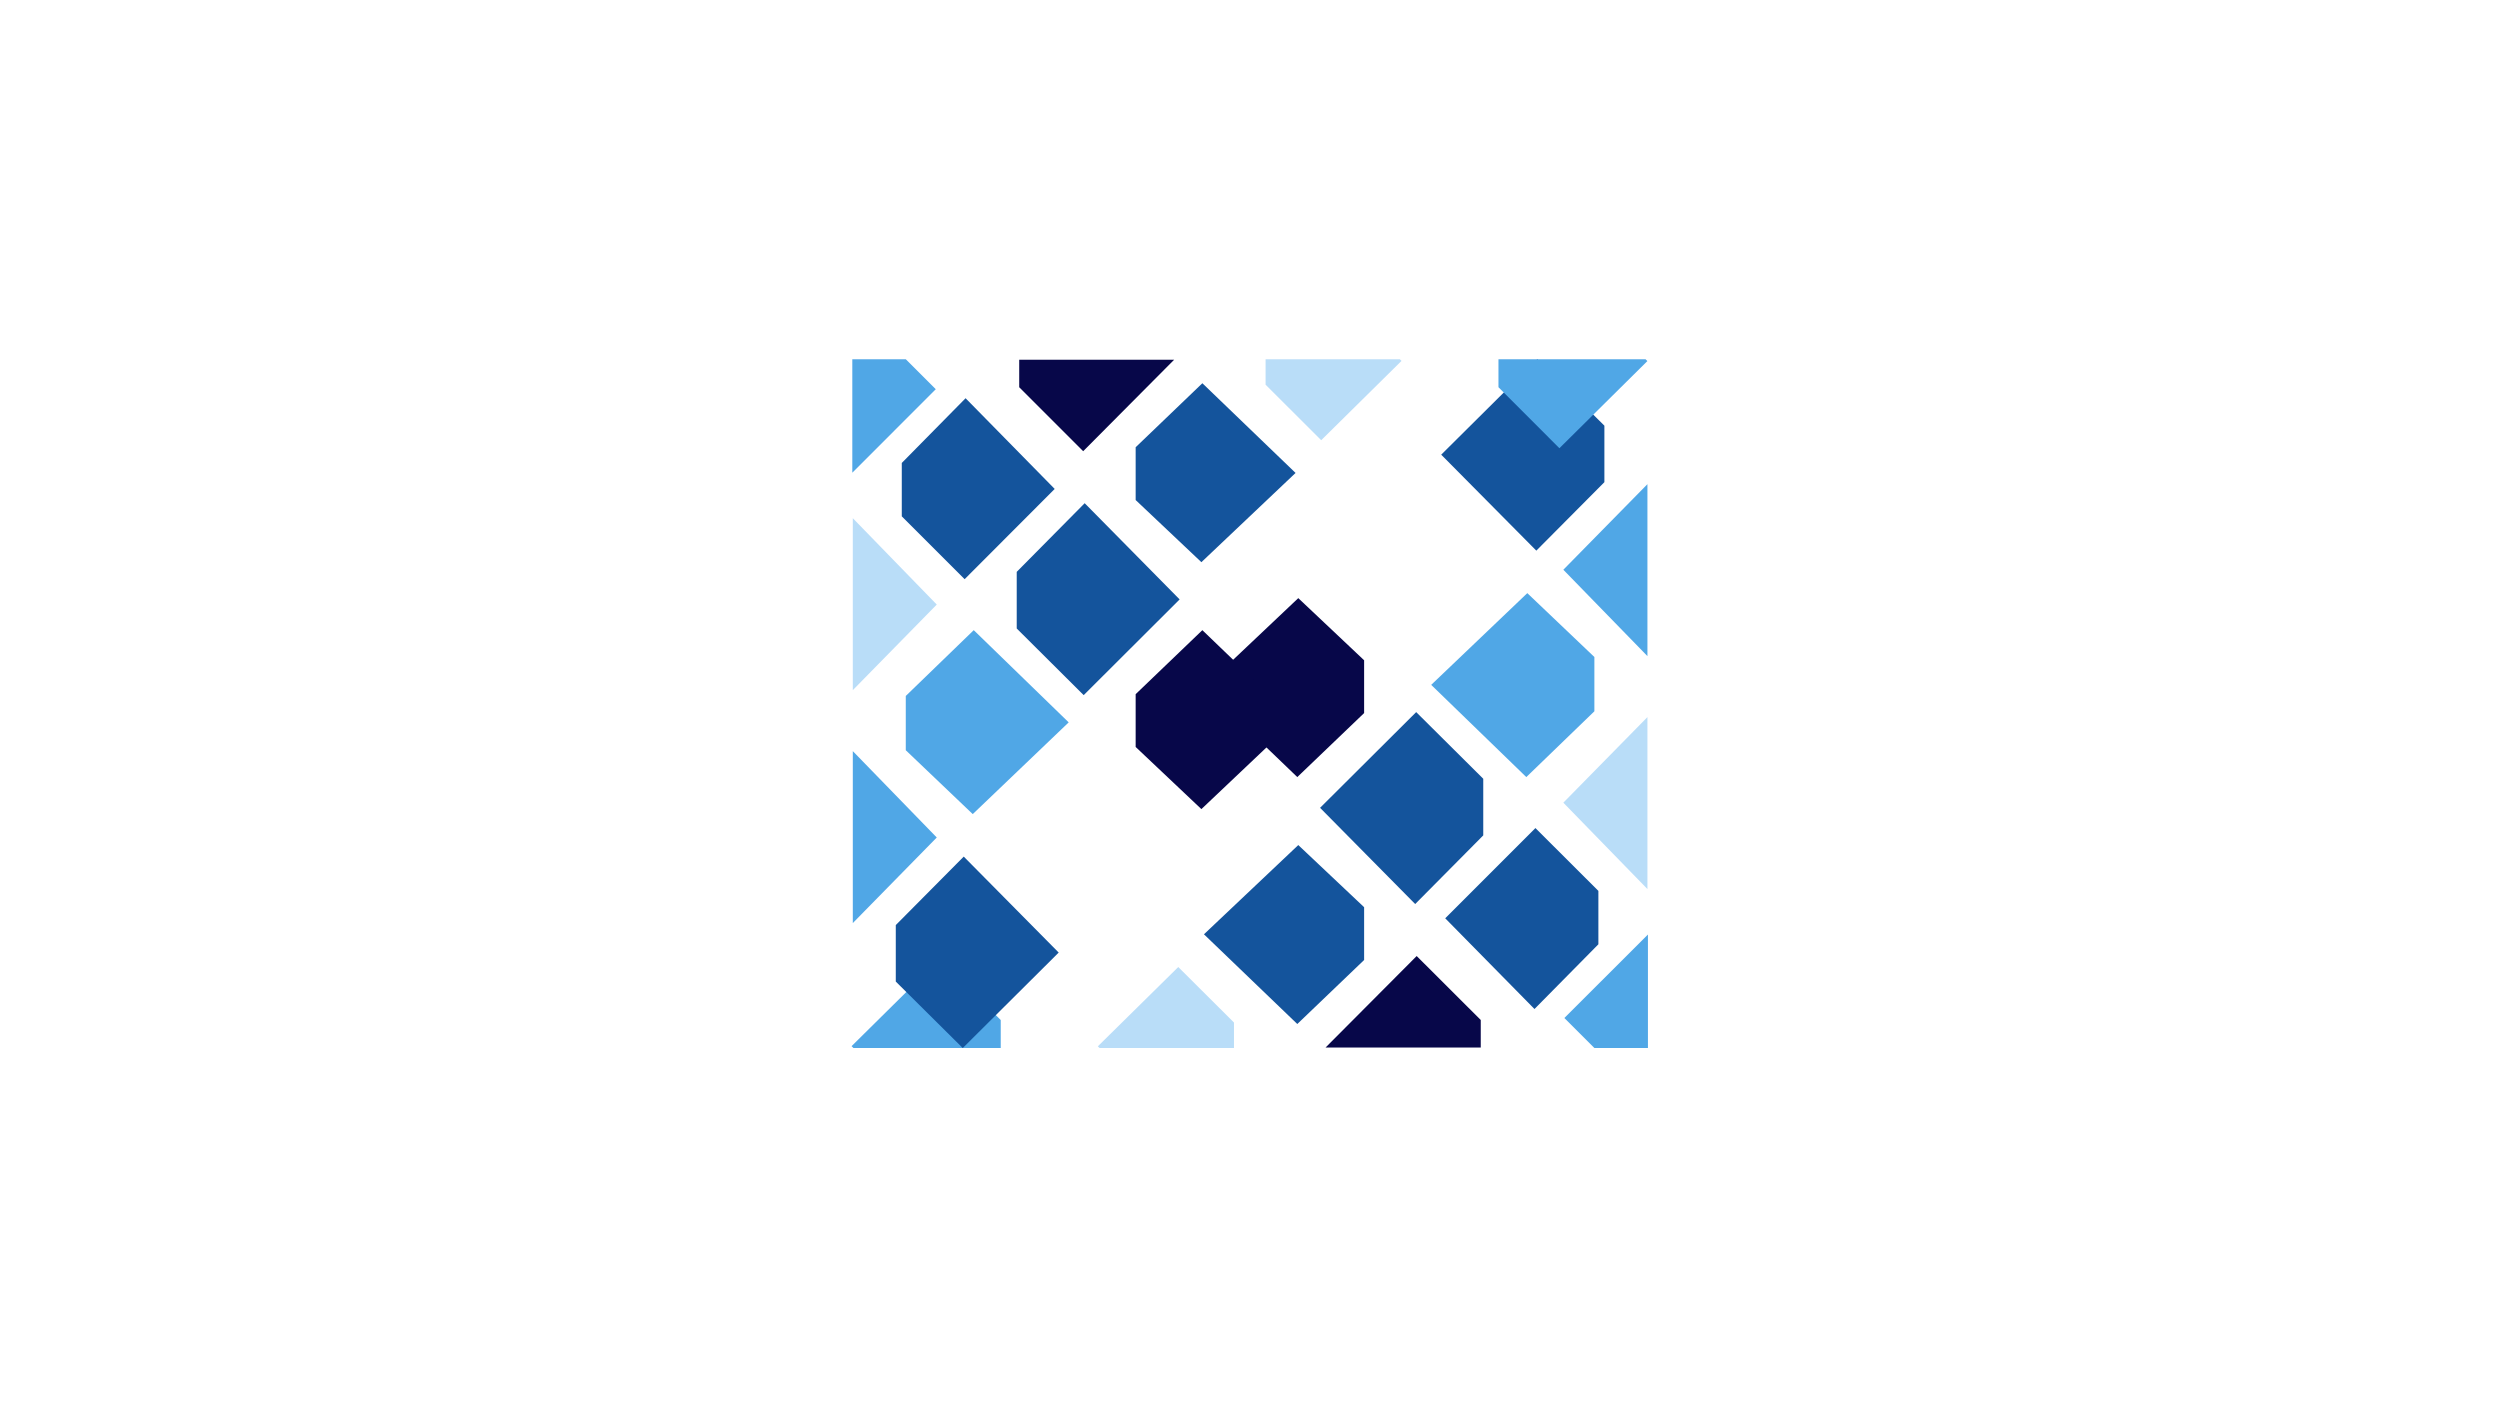
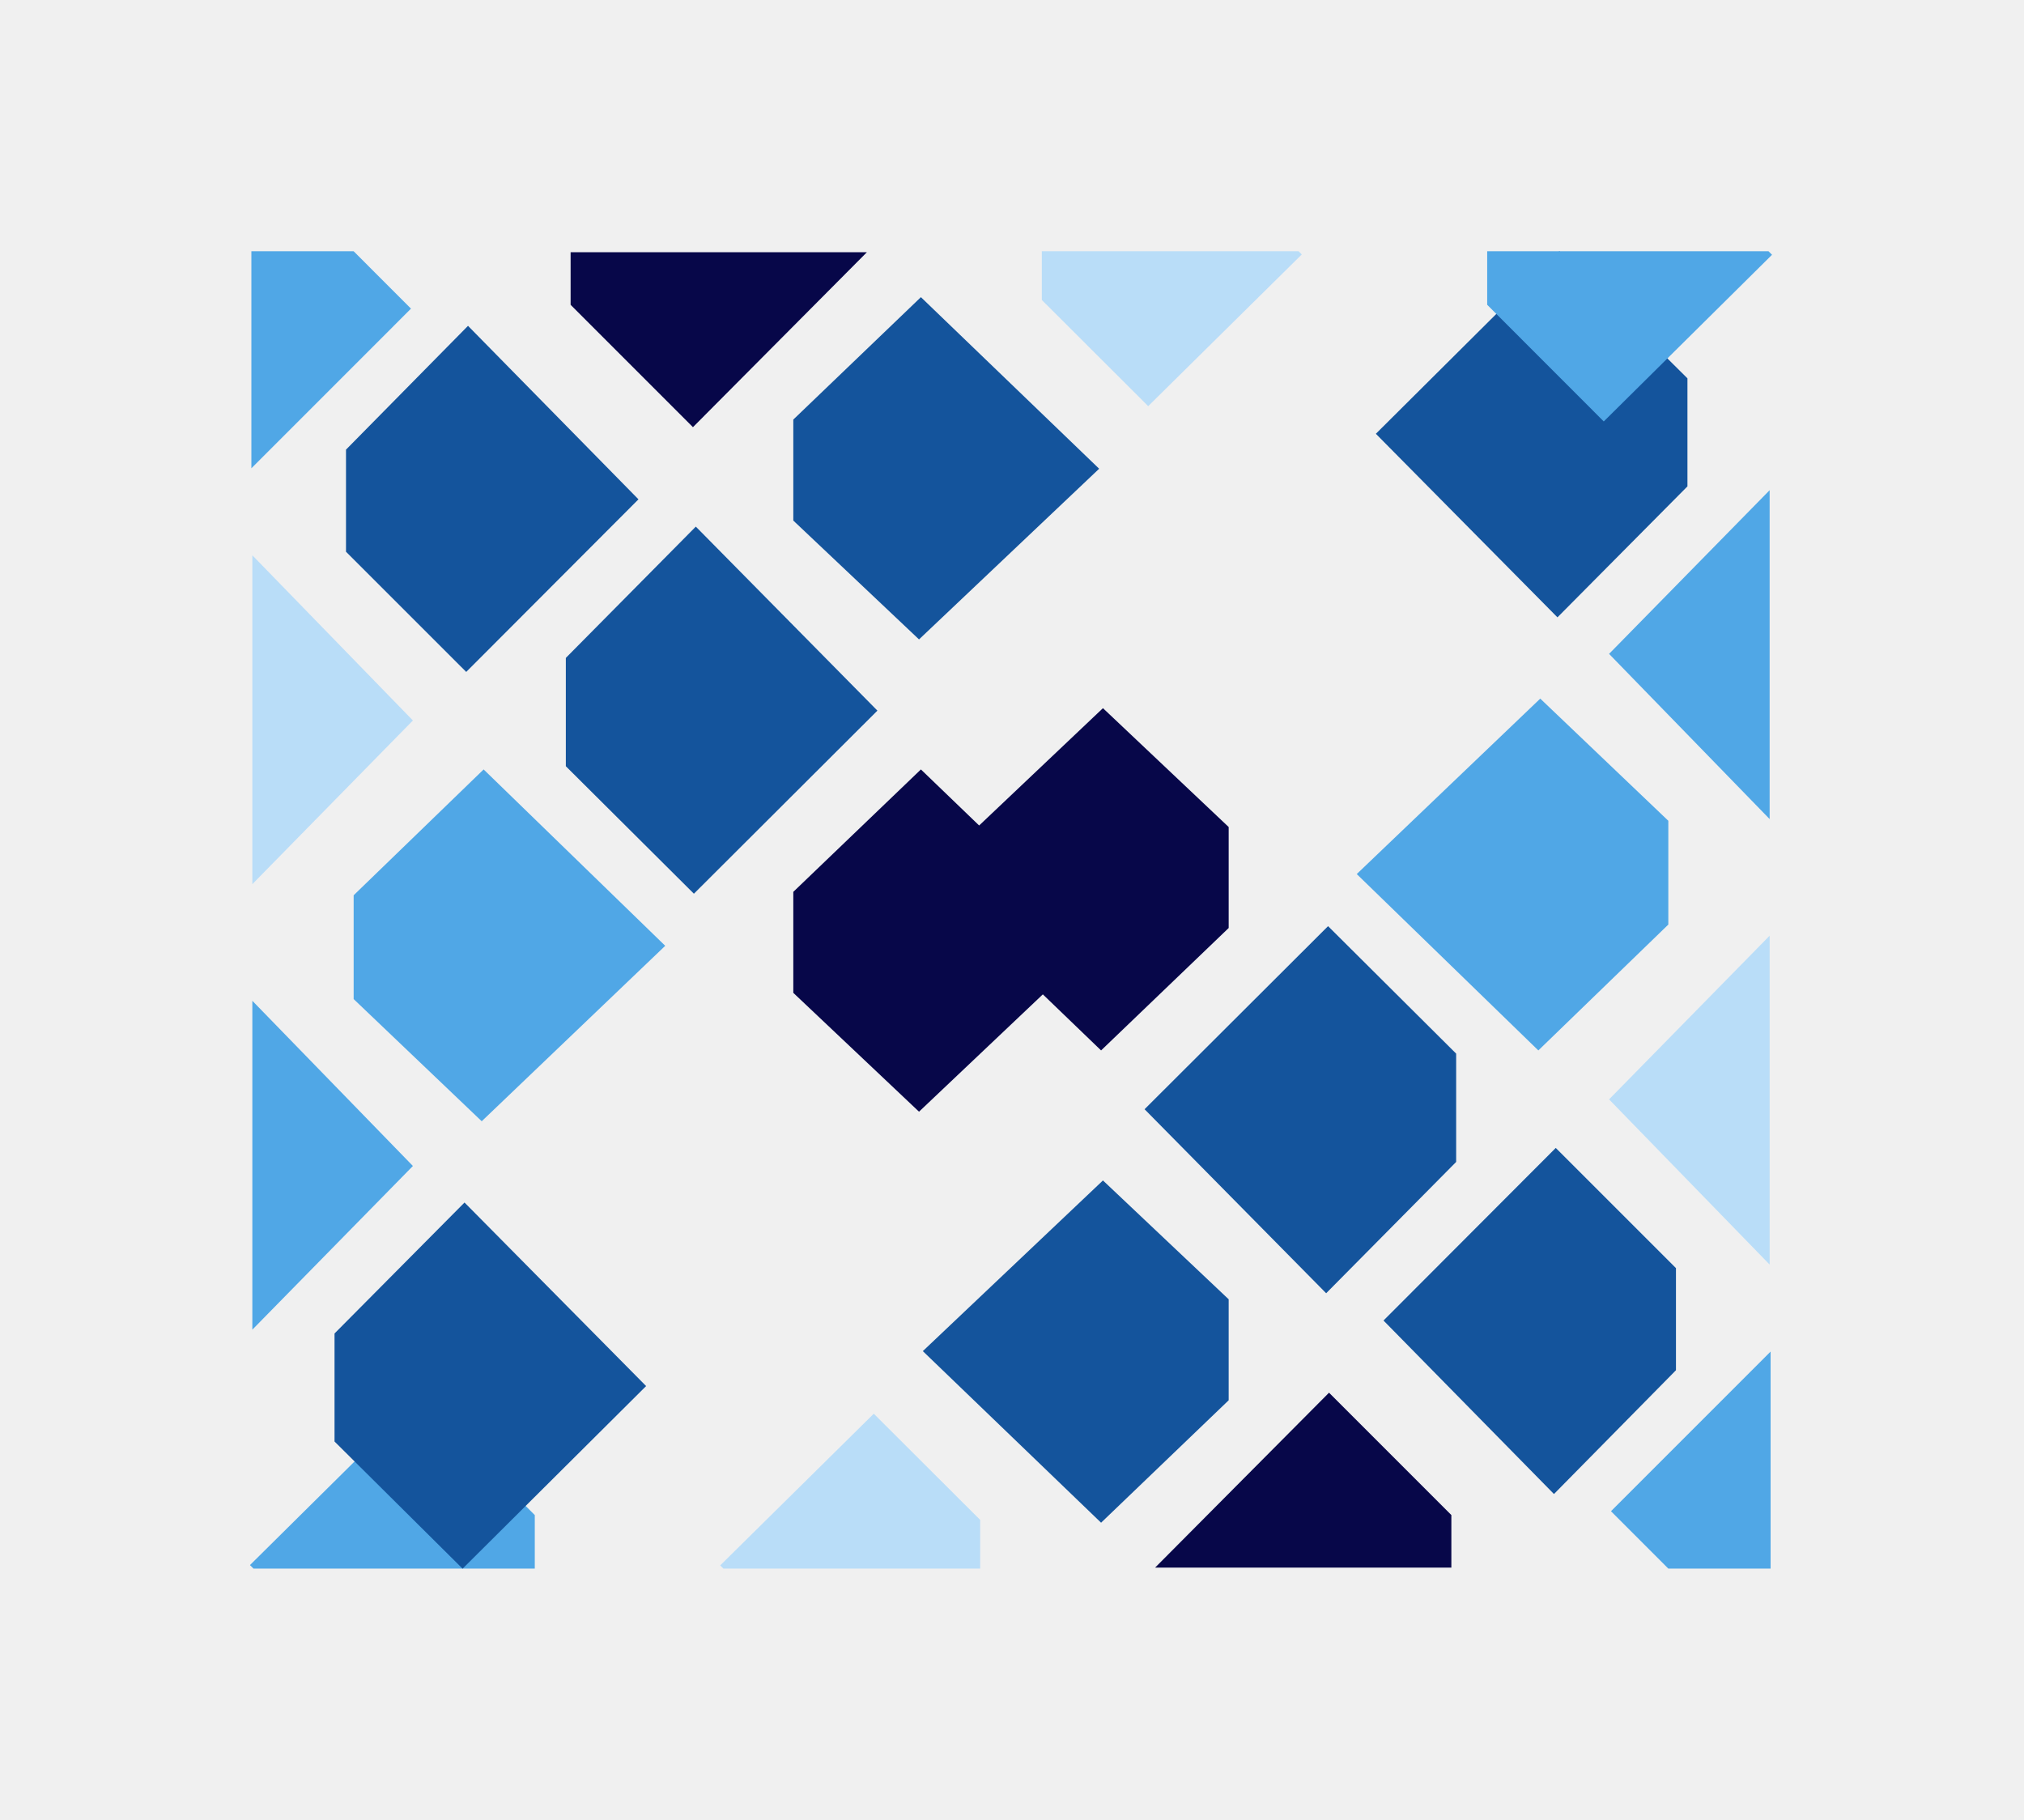
- <svg xmlns="http://www.w3.org/2000/svg" width="1920" zoomAndPan="magnify" viewBox="0 0 1440 810" height="1080" preserveAspectRatio="xMidYMid meet" version="1.0">
+ <svg xmlns="http://www.w3.org/2000/svg" width="812" zoomAndPan="magnify" viewBox="0 0 609 547.5" height="730" preserveAspectRatio="xMidYMid meet" version="1.0">
  <defs>
-     <clipPath id="895cf94ad0">
-       <path d="M 830 206.898 L 925 206.898 L 925 318 L 830 318 Z M 830 206.898 " clip-rule="nonzero" />
+     <clipPath id="42a5103f71">
+       <path d="M 413 75.578 L 508 75.578 L 508 186 L 413 186 Z M 413 75.578 " clip-rule="nonzero" />
    </clipPath>
-     <clipPath id="4581c51366">
-       <path d="M 632 557 L 711 557 L 711 603.648 L 632 603.648 Z M 632 557 " clip-rule="nonzero" />
+     <clipPath id="e8c6722cda">
+       <path d="M 216 425 L 295 425 L 295 471.969 L 216 471.969 Z M 216 425 " clip-rule="nonzero" />
    </clipPath>
-     <clipPath id="9294ce3f38">
-       <path d="M 490.5 552 L 577 552 L 577 603.648 L 490.5 603.648 Z M 490.5 552 " clip-rule="nonzero" />
+     <clipPath id="c995c1d111">
+       <path d="M 75.211 420 L 161 420 L 161 471.969 L 75.211 471.969 Z M 75.211 420 " clip-rule="nonzero" />
    </clipPath>
-     <clipPath id="bd9bf3f32d">
-       <path d="M 901 538 L 949.5 538 L 949.5 603.648 L 901 603.648 Z M 901 538 " clip-rule="nonzero" />
+     <clipPath id="6815c0a1ab">
+       <path d="M 484 406 L 533 406 L 533 471.969 L 484 471.969 Z M 484 406 " clip-rule="nonzero" />
    </clipPath>
-     <clipPath id="c685c18979">
-       <path d="M 763 550 L 853 550 L 853 603.648 L 763 603.648 Z M 763 550 " clip-rule="nonzero" />
+     <clipPath id="7d1b4e45b6">
+       <path d="M 347 419 L 437 419 L 437 471.969 L 347 471.969 Z M 347 419 " clip-rule="nonzero" />
    </clipPath>
-     <clipPath id="066b0ba808">
-       <path d="M 515 493 L 610 493 L 610 603.672 L 515 603.672 Z M 515 493 " clip-rule="nonzero" />
+     <clipPath id="46cd42e43d">
+       <path d="M 100 361 L 195 361 L 195 471.992 L 100 471.992 Z M 100 361 " clip-rule="nonzero" />
    </clipPath>
-     <clipPath id="6208cbaca4">
-       <path d="M 728 206.922 L 808 206.922 L 808 254 L 728 254 Z M 728 206.922 " clip-rule="nonzero" />
+     <clipPath id="95cfe3864f">
+       <path d="M 75.352 301 L 125 301 L 125 401 L 75.352 401 Z M 75.352 301 " clip-rule="nonzero" />
    </clipPath>
-     <clipPath id="2427b90cff">
-       <path d="M 863 206.922 L 948.891 206.922 L 948.891 259 L 863 259 Z M 863 206.922 " clip-rule="nonzero" />
+     <clipPath id="aae944fb8a">
+       <path d="M 75.352 167 L 125 167 L 125 267 L 75.352 267 Z M 75.352 167 " clip-rule="nonzero" />
    </clipPath>
-     <clipPath id="7659f0b8b7">
-       <path d="M 490.641 206.922 L 539 206.922 L 539 273 L 490.641 273 Z M 490.641 206.922 " clip-rule="nonzero" />
+     <clipPath id="4423496d0e">
+       <path d="M 313 75.602 L 392 75.602 L 392 123 L 313 123 Z M 313 75.602 " clip-rule="nonzero" />
+     </clipPath>
+     <clipPath id="ca1d151987">
+       <path d="M 447 75.602 L 533.184 75.602 L 533.184 127 L 447 127 Z M 447 75.602 " clip-rule="nonzero" />
+     </clipPath>
+     <clipPath id="06244533db">
+       <path d="M 75.352 75.602 L 124 75.602 L 124 141 L 75.352 141 Z M 75.352 75.602 " clip-rule="nonzero" />
+     </clipPath>
+     <clipPath id="1c053f6be5">
+       <path d="M 171 75.602 L 261 75.602 L 261 129 L 171 129 Z M 171 75.602 " clip-rule="nonzero" />
    </clipPath>
  </defs>
-   <rect x="-144" width="1728" fill="#ffffff" y="-81" height="972" fill-opacity="1" />
-   <rect x="-144" width="1728" fill="#ffffff" y="-81" height="972" fill-opacity="1" />
-   <path fill="#070749" d="M 747.812 344.523 L 693.477 395.926 L 747.246 447.598 L 785.734 410.727 L 785.734 380.316 Z M 747.812 344.523 " fill-opacity="1" fill-rule="nonzero" />
-   <path fill="#14549c" d="M 747.812 486.754 L 693.477 538.156 L 747.246 589.828 L 785.734 552.957 L 785.734 522.547 Z M 747.812 486.754 " fill-opacity="1" fill-rule="nonzero" />
-   <g clip-path="url(#895cf94ad0)">
-     <path fill="#14549c" d="M 885.492 206.898 L 830.137 261.891 L 884.918 317.172 L 924.129 277.727 L 924.129 245.191 Z M 885.492 206.898 " fill-opacity="1" fill-rule="nonzero" />
+   <path fill="#070749" d="M 331.867 213.078 L 277.668 264.434 L 331.305 316.059 L 369.695 279.223 L 369.695 248.84 Z M 331.867 213.078 " fill-opacity="1" fill-rule="nonzero" />
+   <path fill="#14549c" d="M 331.867 355.18 L 277.668 406.535 L 331.305 458.16 L 369.695 421.324 L 369.695 390.941 Z M 331.867 355.18 " fill-opacity="1" fill-rule="nonzero" />
+   <g clip-path="url(#42a5103f71)">
+     <path fill="#14549c" d="M 469.199 75.578 L 413.98 130.52 L 468.621 185.75 L 507.734 146.344 L 507.734 113.836 Z M 469.199 75.578 " fill-opacity="1" fill-rule="nonzero" />
  </g>
-   <path fill="#50a7e6" d="M 948.922 377.922 L 948.922 278.879 L 900.484 328.172 Z M 948.922 377.922 " fill-opacity="1" fill-rule="nonzero" />
-   <path fill="#b9ddf8" d="M 948.922 512.09 L 948.922 413.047 L 900.484 462.344 Z M 948.922 512.09 " fill-opacity="1" fill-rule="nonzero" />
-   <g clip-path="url(#4581c51366)">
-     <path fill="#b9ddf8" d="M 633.316 603.648 L 632.352 602.688 L 678.68 557.004 L 710.773 588.98 L 710.773 603.648 Z M 633.316 603.648 " fill-opacity="1" fill-rule="nonzero" />
+   <path fill="#50a7e6" d="M 532.465 246.445 L 532.465 147.492 L 484.152 196.742 Z M 532.465 246.445 " fill-opacity="1" fill-rule="nonzero" />
+   <path fill="#b9ddf8" d="M 532.465 380.492 L 532.465 281.539 L 484.152 330.789 Z M 532.465 380.492 " fill-opacity="1" fill-rule="nonzero" />
+   <g clip-path="url(#e8c6722cda)">
+     <path fill="#b9ddf8" d="M 217.664 471.969 L 216.699 471.008 L 262.91 425.367 L 294.922 457.312 L 294.922 471.969 Z M 217.664 471.969 " fill-opacity="1" fill-rule="nonzero" />
  </g>
-   <g clip-path="url(#9294ce3f38)">
-     <path fill="#50a7e6" d="M 491.559 603.648 L 490.5 602.59 L 541.258 552.398 L 576.418 587.531 L 576.418 603.648 Z M 491.559 603.648 " fill-opacity="1" fill-rule="nonzero" />
+   <g clip-path="url(#c995c1d111)">
+     <path fill="#50a7e6" d="M 76.266 471.969 L 75.211 470.91 L 125.84 420.766 L 160.91 455.867 L 160.91 471.969 Z M 76.266 471.969 " fill-opacity="1" fill-rule="nonzero" />
  </g>
-   <path fill="#14549c" d="M 815.723 410.168 L 760.363 465.305 L 815.145 520.727 L 854.355 481.18 L 854.355 448.562 Z M 815.723 410.168 " fill-opacity="1" fill-rule="nonzero" />
-   <path fill="#14549c" d="M 884.402 476.965 L 832.445 528.941 L 883.863 581.191 L 920.668 543.91 L 920.668 513.156 Z M 884.402 476.965 " fill-opacity="1" fill-rule="nonzero" />
-   <path fill="#50a7e6" d="M 879.727 341.645 L 824.371 394.48 L 879.152 447.598 L 918.363 409.699 L 918.363 378.438 Z M 879.727 341.645 " fill-opacity="1" fill-rule="nonzero" />
-   <g clip-path="url(#bd9bf3f32d)">
-     <path fill="#50a7e6" d="M 901.062 586.371 L 949.211 538.289 L 949.211 603.648 L 918.363 603.648 Z M 901.062 586.371 " fill-opacity="1" fill-rule="nonzero" />
+   <path fill="#14549c" d="M 399.602 278.664 L 344.387 333.75 L 399.027 389.121 L 438.141 349.609 L 438.141 317.02 Z M 399.602 278.664 " fill-opacity="1" fill-rule="nonzero" />
+   <path fill="#14549c" d="M 468.109 345.398 L 416.281 397.328 L 467.57 449.531 L 504.281 412.281 L 504.281 381.559 Z M 468.109 345.398 " fill-opacity="1" fill-rule="nonzero" />
+   <path fill="#50a7e6" d="M 463.445 210.203 L 408.23 262.992 L 462.871 316.059 L 501.98 278.191 L 501.98 246.961 Z M 463.445 210.203 " fill-opacity="1" fill-rule="nonzero" />
+   <g clip-path="url(#6815c0a1ab)">
+     <path fill="#50a7e6" d="M 484.727 454.707 L 532.754 406.668 L 532.754 471.969 L 501.98 471.969 Z M 484.727 454.707 " fill-opacity="1" fill-rule="nonzero" />
  </g>
-   <g clip-path="url(#c685c18979)">
-     <path fill="#070749" d="M 763.535 603.359 L 816.008 550.672 L 852.914 587.523 L 852.914 603.359 Z M 763.535 603.359 " fill-opacity="1" fill-rule="nonzero" />
+   <g clip-path="url(#7d1b4e45b6)">
+     <path fill="#070749" d="M 347.551 471.68 L 399.891 419.039 L 436.699 455.859 L 436.699 471.68 Z M 347.551 471.68 " fill-opacity="1" fill-rule="nonzero" />
  </g>
-   <path fill="#070749" d="M 692 466.047 L 746.246 414.645 L 692.562 362.973 L 654.137 399.844 L 654.137 430.254 Z M 692 466.047 " fill-opacity="1" fill-rule="nonzero" />
-   <path fill="#14549c" d="M 692 323.816 L 746.246 272.414 L 692.562 220.742 L 654.137 257.613 L 654.137 288.023 Z M 692 323.816 " fill-opacity="1" fill-rule="nonzero" />
-   <g clip-path="url(#066b0ba808)">
-     <path fill="#14549c" d="M 554.543 603.672 L 609.809 548.68 L 555.117 493.398 L 515.973 532.844 L 515.973 565.379 Z M 554.543 603.672 " fill-opacity="1" fill-rule="nonzero" />
+   <path fill="#070749" d="M 276.523 334.492 L 330.723 283.137 L 277.09 231.512 L 238.695 268.348 L 238.695 298.73 Z M 276.523 334.492 " fill-opacity="1" fill-rule="nonzero" />
+   <path fill="#14549c" d="M 276.523 192.391 L 330.723 141.035 L 277.09 89.41 L 238.695 126.246 L 238.695 156.629 Z M 276.523 192.391 " fill-opacity="1" fill-rule="nonzero" />
+   <g clip-path="url(#46cd42e43d)">
+     <path fill="#14549c" d="M 139.191 471.992 L 194.41 417.047 L 139.77 361.82 L 100.656 401.227 L 100.656 433.73 Z M 139.191 471.992 " fill-opacity="1" fill-rule="nonzero" />
  </g>
-   <path fill="#50a7e6" d="M 491.215 432.648 L 491.215 531.691 L 539.574 482.398 Z M 491.215 432.648 " fill-opacity="1" fill-rule="nonzero" />
-   <path fill="#b9ddf8" d="M 491.215 298.48 L 491.215 397.523 L 539.574 348.227 Z M 491.215 298.48 " fill-opacity="1" fill-rule="nonzero" />
-   <g clip-path="url(#6208cbaca4)">
-     <path fill="#b9ddf8" d="M 806.309 206.922 L 807.27 207.883 L 761.016 253.562 L 728.977 221.586 L 728.977 206.922 Z M 806.309 206.922 " fill-opacity="1" fill-rule="nonzero" />
+   <g clip-path="url(#95cfe3864f)">
+     <path fill="#50a7e6" d="M 75.926 301.125 L 75.926 400.078 L 124.238 350.828 Z M 75.926 301.125 " fill-opacity="1" fill-rule="nonzero" />
  </g>
-   <g clip-path="url(#2427b90cff)">
-     <path fill="#50a7e6" d="M 947.836 206.922 L 948.891 207.98 L 898.215 258.172 L 863.113 223.035 L 863.113 206.922 Z M 947.836 206.922 " fill-opacity="1" fill-rule="nonzero" />
+   <g clip-path="url(#aae944fb8a)">
+     <path fill="#b9ddf8" d="M 75.926 167.078 L 75.926 266.031 L 124.238 216.781 Z M 75.926 167.078 " fill-opacity="1" fill-rule="nonzero" />
  </g>
-   <path fill="#14549c" d="M 624.199 400.402 L 679.469 345.266 L 624.777 289.844 L 585.629 329.391 L 585.629 362.008 Z M 624.199 400.402 " fill-opacity="1" fill-rule="nonzero" />
-   <path fill="#14549c" d="M 555.629 333.605 L 607.504 281.629 L 556.172 229.379 L 519.426 266.66 L 519.426 297.41 Z M 555.629 333.605 " fill-opacity="1" fill-rule="nonzero" />
-   <path fill="#50a7e6" d="M 560.301 468.926 L 615.566 416.086 L 560.875 362.973 L 521.727 400.871 L 521.727 432.133 Z M 560.301 468.926 " fill-opacity="1" fill-rule="nonzero" />
-   <g clip-path="url(#7659f0b8b7)">
-     <path fill="#50a7e6" d="M 539 224.195 L 490.93 272.277 L 490.93 206.922 L 521.727 206.922 Z M 539 224.195 " fill-opacity="1" fill-rule="nonzero" />
+   <g clip-path="url(#4423496d0e)">
+     <path fill="#b9ddf8" d="M 390.727 75.602 L 391.691 76.562 L 345.48 122.203 L 313.469 90.254 L 313.469 75.602 Z M 390.727 75.602 " fill-opacity="1" fill-rule="nonzero" />
  </g>
-   <path fill="#070749" d="M 676.301 207.211 L 623.914 259.898 L 587.07 223.047 L 587.07 207.211 Z M 676.301 207.211 " fill-opacity="1" fill-rule="nonzero" />
+   <g clip-path="url(#ca1d151987)">
+     <path fill="#50a7e6" d="M 532.129 75.602 L 533.184 76.66 L 482.555 126.805 L 447.48 91.703 L 447.48 75.602 Z M 532.129 75.602 " fill-opacity="1" fill-rule="nonzero" />
+   </g>
+   <path fill="#14549c" d="M 208.789 268.906 L 264.004 213.82 L 209.363 158.449 L 170.254 197.957 L 170.254 230.547 Z M 208.789 268.906 " fill-opacity="1" fill-rule="nonzero" />
+   <path fill="#14549c" d="M 140.281 202.172 L 192.109 150.242 L 140.82 98.039 L 104.109 135.289 L 104.109 166.012 Z M 140.281 202.172 " fill-opacity="1" fill-rule="nonzero" />
+   <path fill="#50a7e6" d="M 144.945 337.367 L 200.16 284.578 L 145.52 231.512 L 106.41 269.375 L 106.41 300.609 Z M 144.945 337.367 " fill-opacity="1" fill-rule="nonzero" />
+   <g clip-path="url(#06244533db)">
+     <path fill="#50a7e6" d="M 123.664 92.863 L 75.637 140.902 L 75.637 75.602 L 106.41 75.602 Z M 123.664 92.863 " fill-opacity="1" fill-rule="nonzero" />
+   </g>
+   <g clip-path="url(#1c053f6be5)">
+     <path fill="#070749" d="M 260.84 75.891 L 208.5 128.531 L 171.691 91.711 L 171.691 75.891 Z M 260.84 75.891 " fill-opacity="1" fill-rule="nonzero" />
+   </g>
</svg>
